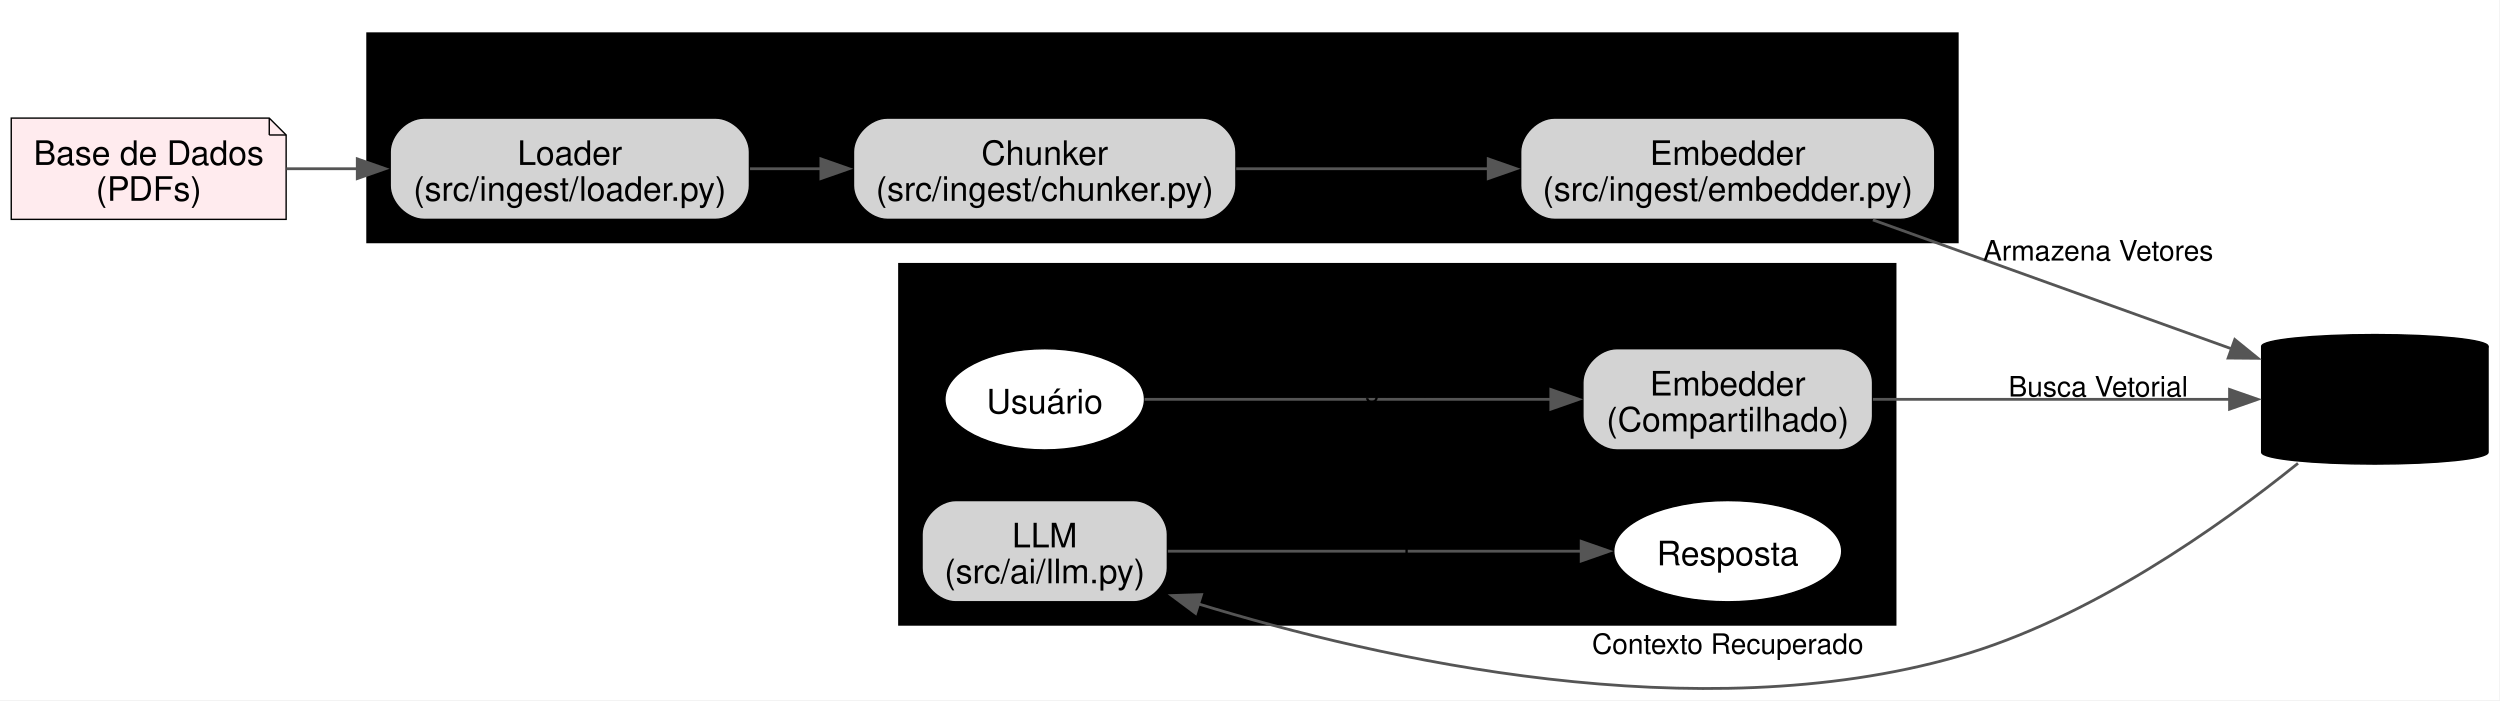
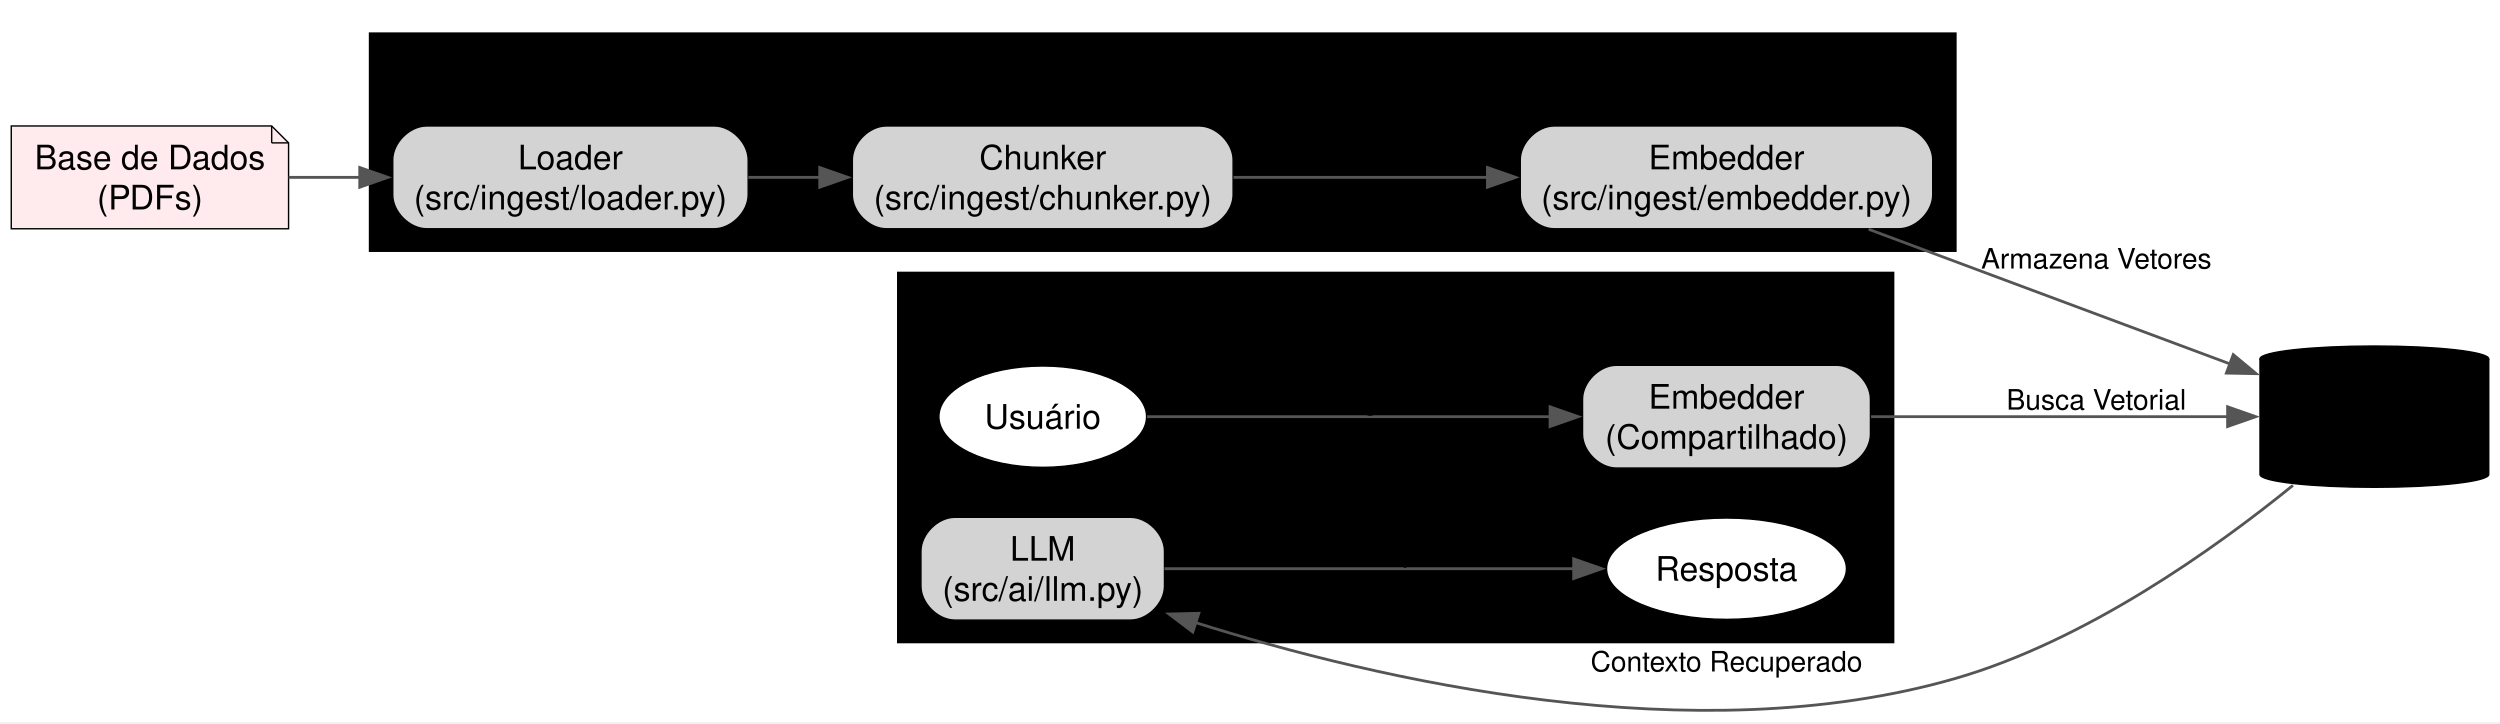
- <svg xmlns="http://www.w3.org/2000/svg" width="889pt" height="249pt" viewBox="0.00 0.00 889.00 249.00">
-   <g id="graph0" class="graph" transform="scale(1 1) rotate(0) translate(4 245)">
-     <polygon fill="white" stroke="none" points="-4,4 -4,-245 884.75,-245 884.75,4 -4,4" />
+ <svg xmlns="http://www.w3.org/2000/svg" width="888pt" height="257pt" viewBox="0.00 0.00 888.00 257.00">
+   <g id="graph0" class="graph" transform="scale(1 1) rotate(0) translate(4 252.51)">
+     <polygon fill="white" stroke="none" points="-4,4 -4,-252.51 884,-252.51 884,4 -4,4" />
    <g id="clust1" class="cluster">
-       <polygon fill="#000000" stroke="#000000" points="126.75,-159 126.75,-233 692,-233 692,-159 126.75,-159" />
-       <text xml:space="preserve" text-anchor="middle" x="409.38" y="-215.7" font-family="Times,serif" font-size="14.00">ETL Pipeline (run_ingestion.py)</text>
+       <polygon fill="#000000" stroke="#000000" points="127.5,-163.51 127.5,-240.51 690.5,-240.51 690.5,-163.51 127.5,-163.51" />
+       <text xml:space="preserve" text-anchor="middle" x="409" y="-223.21" font-family="Times,serif" font-size="14.00">ETL Pipeline (run_ingestion.py)</text>
    </g>
    <g id="clust2" class="cluster">
-       <polygon fill="#000000" stroke="#000000" points="315.88,-23 315.88,-151 669.88,-151 669.88,-23 315.88,-23" />
-       <text xml:space="preserve" text-anchor="middle" x="492.88" y="-133.7" font-family="Times,serif" font-size="14.00">Processamento de Consulta (main.py)</text>
+       <polygon fill="#000000" stroke="#000000" points="315.12,-24.51 315.12,-155.51 668.38,-155.51 668.38,-24.51 315.12,-24.51" />
+       <text xml:space="preserve" text-anchor="middle" x="491.75" y="-138.21" font-family="Times,serif" font-size="14.00">Processamento de Consulta (main.py)</text>
    </g>
    <g id="node1" class="node">
-       <polygon fill="#ffebee" stroke="#000000" stroke-width="0.5" points="91.75,-203 0,-203 0,-167 97.75,-167 97.75,-197 91.75,-203" />
-       <polyline fill="none" stroke="#000000" stroke-width="0.5" points="91.75,-203 91.75,-197" />
-       <polyline fill="none" stroke="#000000" stroke-width="0.5" points="97.75,-197 91.75,-197" />
-       <text xml:space="preserve" text-anchor="middle" x="48.88" y="-186.35" font-family="Helvetica,sans-Serif" font-size="12.00">Base de Dados</text>
-       <text xml:space="preserve" text-anchor="middle" x="48.88" y="-173.6" font-family="Helvetica,sans-Serif" font-size="12.00">(PDFs)</text>
+       <polygon fill="#ffebee" stroke="#000000" stroke-width="0.5" points="92.5,-207.76 0,-207.76 0,-171.26 98.5,-171.26 98.5,-201.76 92.5,-207.76" />
+       <polyline fill="none" stroke="#000000" stroke-width="0.5" points="92.5,-207.76 92.5,-201.76" />
+       <polyline fill="none" stroke="#000000" stroke-width="0.5" points="98.5,-201.76 92.5,-201.76" />
+       <text xml:space="preserve" text-anchor="middle" x="49.25" y="-192.36" font-family="Helvetica,sans-Serif" font-size="12.00">Base de Dados</text>
+       <text xml:space="preserve" text-anchor="middle" x="49.25" y="-178.11" font-family="Helvetica,sans-Serif" font-size="12.00">(PDFs)</text>
    </g>
    <g id="node2" class="node">
-       <path fill="lightgrey" stroke="black" stroke-width="0.5" d="M250.5,-203C250.5,-203 146.75,-203 146.75,-203 140.75,-203 134.75,-197 134.75,-191 134.75,-191 134.75,-179 134.75,-179 134.75,-173 140.75,-167 146.75,-167 146.75,-167 250.5,-167 250.5,-167 256.5,-167 262.5,-173 262.5,-179 262.5,-179 262.5,-191 262.5,-191 262.5,-197 256.5,-203 250.5,-203" />
-       <text xml:space="preserve" text-anchor="middle" x="198.62" y="-186.35" font-family="Helvetica,sans-Serif" font-size="12.00">Loader</text>
-       <text xml:space="preserve" text-anchor="middle" x="198.62" y="-173.6" font-family="Helvetica,sans-Serif" font-size="12.00">(src/ingest/loader.py)</text>
+       <path fill="lightgrey" stroke="black" stroke-width="0.5" d="M249.75,-207.76C249.75,-207.76 147.5,-207.76 147.5,-207.76 141.5,-207.76 135.5,-201.76 135.5,-195.76 135.5,-195.76 135.5,-183.26 135.5,-183.26 135.5,-177.26 141.5,-171.26 147.5,-171.26 147.5,-171.26 249.75,-171.26 249.75,-171.26 255.75,-171.26 261.75,-177.26 261.75,-183.26 261.75,-183.26 261.75,-195.76 261.75,-195.76 261.75,-201.76 255.75,-207.76 249.75,-207.76" />
+       <text xml:space="preserve" text-anchor="middle" x="198.62" y="-192.36" font-family="Helvetica,sans-Serif" font-size="12.00">Loader</text>
+       <text xml:space="preserve" text-anchor="middle" x="198.62" y="-178.11" font-family="Helvetica,sans-Serif" font-size="12.00">(src/ingest/loader.py)</text>
    </g>
    <g id="edge1" class="edge">
-       <path fill="none" stroke="#555555" d="M97.85,-185C105.99,-185 114.61,-185 123.25,-185" />
-       <polygon fill="#555555" stroke="#555555" points="123.05,-188.5 133.05,-185 123.05,-181.5 123.05,-188.5" />
+       <path fill="none" stroke="#555555" d="M98.51,-189.51C106.68,-189.51 115.33,-189.51 123.97,-189.51" />
+       <polygon fill="#555555" stroke="#555555" points="123.78,-193.01 133.78,-189.51 123.78,-186.01 123.78,-193.01" />
    </g>
    <g id="node3" class="node">
-       <path fill="lightgrey" stroke="black" stroke-width="0.5" d="M423.5,-203C423.5,-203 311.5,-203 311.5,-203 305.5,-203 299.5,-197 299.5,-191 299.5,-191 299.5,-179 299.5,-179 299.5,-173 305.5,-167 311.5,-167 311.5,-167 423.5,-167 423.5,-167 429.5,-167 435.5,-173 435.5,-179 435.5,-179 435.5,-191 435.5,-191 435.5,-197 429.5,-203 423.5,-203" />
-       <text xml:space="preserve" text-anchor="middle" x="367.5" y="-186.35" font-family="Helvetica,sans-Serif" font-size="12.00">Chunker</text>
-       <text xml:space="preserve" text-anchor="middle" x="367.5" y="-173.6" font-family="Helvetica,sans-Serif" font-size="12.00">(src/ingest/chunker.py)</text>
+       <path fill="lightgrey" stroke="black" stroke-width="0.5" d="M422,-207.76C422,-207.76 310.75,-207.76 310.75,-207.76 304.75,-207.76 298.75,-201.76 298.75,-195.76 298.75,-195.76 298.75,-183.26 298.75,-183.26 298.75,-177.26 304.75,-171.26 310.75,-171.26 310.75,-171.26 422,-171.26 422,-171.26 428,-171.26 434,-177.26 434,-183.26 434,-183.26 434,-195.76 434,-195.76 434,-201.76 428,-207.76 422,-207.76" />
+       <text xml:space="preserve" text-anchor="middle" x="366.38" y="-192.36" font-family="Helvetica,sans-Serif" font-size="12.00">Chunker</text>
+       <text xml:space="preserve" text-anchor="middle" x="366.38" y="-178.11" font-family="Helvetica,sans-Serif" font-size="12.00">(src/ingest/chunker.py)</text>
    </g>
    <g id="edge2" class="edge">
-       <path fill="none" stroke="#555555" d="M262.71,-185C270.96,-185 279.49,-185 287.96,-185" />
-       <polygon fill="#555555" stroke="#555555" points="287.91,-188.5 297.91,-185 287.91,-181.5 287.91,-188.5" />
+       <path fill="none" stroke="#555555" d="M261.82,-189.51C270.18,-189.51 278.85,-189.51 287.45,-189.51" />
+       <polygon fill="#555555" stroke="#555555" points="287.16,-193.01 297.16,-189.51 287.16,-186.01 287.16,-193.01" />
    </g>
    <g id="node4" class="node">
-       <path fill="lightgrey" stroke="black" stroke-width="0.5" d="M672,-203C672,-203 548.75,-203 548.75,-203 542.75,-203 536.75,-197 536.75,-191 536.75,-191 536.75,-179 536.75,-179 536.75,-173 542.75,-167 548.75,-167 548.75,-167 672,-167 672,-167 678,-167 684,-173 684,-179 684,-179 684,-191 684,-191 684,-197 678,-203 672,-203" />
-       <text xml:space="preserve" text-anchor="middle" x="610.38" y="-186.35" font-family="Helvetica,sans-Serif" font-size="12.00">Embedder</text>
-       <text xml:space="preserve" text-anchor="middle" x="610.38" y="-173.6" font-family="Helvetica,sans-Serif" font-size="12.00">(src/ingest/embedder.py)</text>
+       <path fill="lightgrey" stroke="black" stroke-width="0.5" d="M670.5,-207.76C670.5,-207.76 548,-207.76 548,-207.76 542,-207.76 536,-201.76 536,-195.76 536,-195.76 536,-183.26 536,-183.26 536,-177.26 542,-171.26 548,-171.26 548,-171.26 670.5,-171.26 670.5,-171.26 676.5,-171.26 682.5,-177.26 682.5,-183.26 682.5,-183.26 682.5,-195.76 682.5,-195.76 682.5,-201.76 676.5,-207.76 670.5,-207.76" />
+       <text xml:space="preserve" text-anchor="middle" x="609.25" y="-192.36" font-family="Helvetica,sans-Serif" font-size="12.00">Embedder</text>
+       <text xml:space="preserve" text-anchor="middle" x="609.25" y="-178.11" font-family="Helvetica,sans-Serif" font-size="12.00">(src/ingest/embedder.py)</text>
    </g>
    <g id="edge3" class="edge">
-       <path fill="none" stroke="#555555" d="M435.6,-185C463.37,-185 495.89,-185 525.23,-185" />
-       <polygon fill="#555555" stroke="#555555" points="525.22,-188.5 535.22,-185 525.22,-181.5 525.22,-188.5" />
+       <path fill="none" stroke="#555555" d="M434.15,-189.51C462.18,-189.51 495.07,-189.51 524.68,-189.51" />
+       <polygon fill="#555555" stroke="#555555" points="524.34,-193.01 534.34,-189.51 524.34,-186.01 524.34,-193.01" />
    </g>
    <g id="node5" class="node">
-       <path fill="#000000" stroke="#000000" stroke-width="0.5" d="M880.75,-121.85C880.75,-124.16 862.71,-126.03 840.5,-126.03 818.29,-126.03 800.25,-124.16 800.25,-121.85 800.25,-121.85 800.25,-84.16 800.25,-84.16 800.25,-81.85 818.29,-79.97 840.5,-79.97 862.71,-79.97 880.75,-81.85 880.75,-84.16 880.75,-84.16 880.75,-121.85 880.75,-121.85" />
-       <path fill="none" stroke="#000000" stroke-width="0.5" d="M880.75,-121.85C880.75,-119.53 862.71,-117.66 840.5,-117.66 818.29,-117.66 800.25,-119.53 800.25,-121.85" />
-       <text xml:space="preserve" text-anchor="middle" x="840.5" y="-104.35" font-family="Helvetica,sans-Serif" font-size="12.00">PostgreSQL</text>
-       <text xml:space="preserve" text-anchor="middle" x="840.5" y="-91.6" font-family="Helvetica,sans-Serif" font-size="12.00">(Vector DB)</text>
+       <path fill="#000000" stroke="#000000" stroke-width="0.5" d="M880,-125.04C880,-127.56 861.79,-129.61 839.38,-129.61 816.96,-129.61 798.75,-127.56 798.75,-125.04 798.75,-125.04 798.75,-83.98 798.75,-83.98 798.75,-81.46 816.96,-79.42 839.38,-79.42 861.79,-79.42 880,-81.46 880,-83.98 880,-83.98 880,-125.04 880,-125.04" />
+       <path fill="none" stroke="#000000" stroke-width="0.5" d="M880,-125.04C880,-122.53 861.79,-120.48 839.38,-120.48 816.96,-120.48 798.75,-122.53 798.75,-125.04" />
+       <text xml:space="preserve" text-anchor="middle" x="839.38" y="-107.36" font-family="Helvetica,sans-Serif" font-size="12.00">PostgreSQL</text>
+       <text xml:space="preserve" text-anchor="middle" x="839.38" y="-93.11" font-family="Helvetica,sans-Serif" font-size="12.00">(Vector DB)</text>
    </g>
    <g id="edge4" class="edge">
-       <path fill="none" stroke="#555555" d="M662,-166.8C700,-153.15 751.75,-134.54 789.57,-120.95" />
-       <polygon fill="#555555" stroke="#555555" points="790.69,-124.27 798.92,-117.59 788.32,-117.68 790.69,-124.27" />
-       <text xml:space="preserve" text-anchor="middle" x="742.12" y="-152.35" font-family="Helvetica,sans-Serif" font-size="10.00">Armazena Vetores</text>
+       <path fill="none" stroke="#555555" d="M659.75,-171.07C697.84,-156.88 750.25,-137.35 788.45,-123.11" />
+       <polygon fill="#555555" stroke="#555555" points="789.25,-126.55 797.4,-119.78 786.81,-119.99 789.25,-126.55" />
+       <text xml:space="preserve" text-anchor="middle" x="740.62" y="-157.13" font-family="Helvetica,sans-Serif" font-size="10.00">Armazena Vetores</text>
    </g>
    <g id="node8" class="node">
-       <path fill="lightgrey" stroke="black" stroke-width="0.5" d="M399.12,-67C399.12,-67 335.88,-67 335.88,-67 329.88,-67 323.88,-61 323.88,-55 323.88,-55 323.88,-43 323.88,-43 323.88,-37 329.88,-31 335.88,-31 335.88,-31 399.12,-31 399.12,-31 405.12,-31 411.12,-37 411.12,-43 411.12,-43 411.12,-55 411.12,-55 411.12,-61 405.12,-67 399.12,-67" />
-       <text xml:space="preserve" text-anchor="middle" x="367.5" y="-50.35" font-family="Helvetica,sans-Serif" font-size="12.00">LLM</text>
-       <text xml:space="preserve" text-anchor="middle" x="367.5" y="-37.6" font-family="Helvetica,sans-Serif" font-size="12.00">(src/ai/llm.py)</text>
+       <path fill="lightgrey" stroke="black" stroke-width="0.5" d="M397.62,-68.76C397.62,-68.76 335.12,-68.76 335.12,-68.76 329.12,-68.76 323.12,-62.76 323.12,-56.76 323.12,-56.76 323.12,-44.26 323.12,-44.26 323.12,-38.26 329.12,-32.26 335.12,-32.26 335.12,-32.26 397.62,-32.26 397.62,-32.26 403.62,-32.26 409.62,-38.26 409.62,-44.26 409.62,-44.26 409.62,-56.76 409.62,-56.76 409.62,-62.76 403.62,-68.76 397.62,-68.76" />
+       <text xml:space="preserve" text-anchor="middle" x="366.38" y="-53.36" font-family="Helvetica,sans-Serif" font-size="12.00">LLM</text>
+       <text xml:space="preserve" text-anchor="middle" x="366.38" y="-39.11" font-family="Helvetica,sans-Serif" font-size="12.00">(src/ai/llm.py)</text>
    </g>
    <g id="edge7" class="edge">
-       <path fill="none" stroke="#555555" d="M813.17,-80.25C785.26,-57.76 738.8,-24.84 692,-11.5 599.48,14.87 487.03,-10.39 422.02,-30.29" />
-       <polygon fill="#555555" stroke="#555555" points="421.16,-26.89 412.67,-33.22 423.26,-33.56 421.16,-26.89" />
-       <text xml:space="preserve" text-anchor="middle" x="610.38" y="-12.5" font-family="Helvetica,sans-Serif" font-size="10.00">Contexto Recuperado</text>
+       <path fill="none" stroke="#555555" d="M810.46,-80.11C782.37,-57.31 736.69,-24.83 690.5,-11.51 597.99,15.16 485.48,-10.95 420.57,-31.4" />
+       <polygon fill="#555555" stroke="#555555" points="419.68,-28.01 411.24,-34.41 421.83,-34.67 419.68,-28.01" />
+       <text xml:space="preserve" text-anchor="middle" x="609.25" y="-14.01" font-family="Helvetica,sans-Serif" font-size="10.00">Contexto Recuperado</text>
    </g>
    <g id="node6" class="node">
-       <ellipse fill="#ffffff" stroke="black" stroke-width="0.5" cx="367.5" cy="-103" rx="35.49" ry="18" />
-       <text xml:space="preserve" text-anchor="middle" x="367.5" y="-97.98" font-family="Helvetica,sans-Serif" font-size="12.00">Usuário</text>
+       <ellipse fill="#ffffff" stroke="black" stroke-width="0.5" cx="366.38" cy="-104.51" rx="36.89" ry="18" />
+       <text xml:space="preserve" text-anchor="middle" x="366.38" y="-100.24" font-family="Helvetica,sans-Serif" font-size="12.00">Usuário</text>
    </g>
    <g id="node7" class="node">
-       <path fill="lightgrey" stroke="black" stroke-width="0.5" d="M649.88,-121C649.88,-121 570.88,-121 570.88,-121 564.88,-121 558.88,-115 558.88,-109 558.88,-109 558.88,-97 558.88,-97 558.88,-91 564.88,-85 570.88,-85 570.88,-85 649.88,-85 649.88,-85 655.88,-85 661.88,-91 661.88,-97 661.88,-97 661.88,-109 661.88,-109 661.88,-115 655.88,-121 649.88,-121" />
-       <text xml:space="preserve" text-anchor="middle" x="610.38" y="-104.35" font-family="Helvetica,sans-Serif" font-size="12.00">Embedder</text>
-       <text xml:space="preserve" text-anchor="middle" x="610.38" y="-91.6" font-family="Helvetica,sans-Serif" font-size="12.00">(Compartilhado)</text>
+       <path fill="lightgrey" stroke="black" stroke-width="0.5" d="M648.38,-122.76C648.38,-122.76 570.12,-122.76 570.12,-122.76 564.12,-122.76 558.12,-116.76 558.12,-110.76 558.12,-110.76 558.12,-98.26 558.12,-98.26 558.12,-92.26 564.12,-86.26 570.12,-86.26 570.12,-86.26 648.38,-86.26 648.38,-86.26 654.38,-86.26 660.38,-92.26 660.38,-98.26 660.38,-98.26 660.38,-110.76 660.38,-110.76 660.38,-116.76 654.38,-122.76 648.38,-122.76" />
+       <text xml:space="preserve" text-anchor="middle" x="609.25" y="-107.36" font-family="Helvetica,sans-Serif" font-size="12.00">Embedder</text>
+       <text xml:space="preserve" text-anchor="middle" x="609.25" y="-93.11" font-family="Helvetica,sans-Serif" font-size="12.00">(Compartilhado)</text>
    </g>
    <g id="edge5" class="edge">
-       <path fill="none" stroke="#555555" d="M403.01,-103C440.67,-103 501.71,-103 547.65,-103" />
-       <polygon fill="#555555" stroke="#555555" points="547.47,-106.5 557.47,-103 547.47,-99.5 547.47,-106.5" />
-       <text xml:space="preserve" text-anchor="middle" x="486.12" y="-104" font-family="Helvetica,sans-Serif" font-size="10.00">Pergunta</text>
+       <path fill="none" stroke="#555555" d="M403.44,-104.51C441.23,-104.51 501.29,-104.51 546.62,-104.51" />
+       <polygon fill="#555555" stroke="#555555" points="546.58,-108.01 556.58,-104.51 546.58,-101.01 546.58,-108.01" />
+       <text xml:space="preserve" text-anchor="middle" x="485" y="-107.01" font-family="Helvetica,sans-Serif" font-size="10.00">Pergunta</text>
    </g>
    <g id="edge6" class="edge">
-       <path fill="none" stroke="#555555" d="M662,-103C699.83,-103 751.31,-103 789.09,-103" />
-       <polygon fill="#555555" stroke="#555555" points="788.83,-106.5 798.83,-103 788.83,-99.5 788.83,-106.5" />
-       <text xml:space="preserve" text-anchor="middle" x="742.12" y="-104" font-family="Helvetica,sans-Serif" font-size="10.00">Busca Vetorial</text>
+       <path fill="none" stroke="#555555" d="M660.6,-104.51C698.29,-104.51 749.65,-104.51 787.48,-104.51" />
+       <polygon fill="#555555" stroke="#555555" points="787.24,-108.01 797.24,-104.51 787.24,-101.01 787.24,-108.01" />
+       <text xml:space="preserve" text-anchor="middle" x="740.62" y="-107.01" font-family="Helvetica,sans-Serif" font-size="10.00">Busca Vetorial</text>
    </g>
    <g id="node9" class="node">
-       <ellipse fill="#ffffff" stroke="black" stroke-width="0.5" cx="610.38" cy="-49" rx="40.54" ry="18" />
-       <text xml:space="preserve" text-anchor="middle" x="610.38" y="-43.98" font-family="Helvetica,sans-Serif" font-size="12.00">Resposta</text>
+       <ellipse fill="#ffffff" stroke="black" stroke-width="0.5" cx="609.25" cy="-50.51" rx="42.61" ry="18" />
+       <text xml:space="preserve" text-anchor="middle" x="609.25" y="-46.24" font-family="Helvetica,sans-Serif" font-size="12.00">Resposta</text>
    </g>
    <g id="edge8" class="edge">
-       <path fill="none" stroke="#555555" d="M411.29,-49C452.49,-49 514.83,-49 558.54,-49" />
-       <polygon fill="#555555" stroke="#555555" points="558.27,-52.5 568.27,-49 558.27,-45.5 558.27,-52.5" />
-       <text xml:space="preserve" text-anchor="middle" x="486.12" y="-50" font-family="Helvetica,sans-Serif" font-size="10.00">Gera Resposta</text>
+       <path fill="none" stroke="#555555" d="M409.61,-50.51C450.11,-50.51 511.4,-50.51 555.18,-50.51" />
+       <polygon fill="#555555" stroke="#555555" points="554.96,-54.01 564.96,-50.51 554.96,-47.01 554.96,-54.01" />
+       <text xml:space="preserve" text-anchor="middle" x="485" y="-53.01" font-family="Helvetica,sans-Serif" font-size="10.00">Gera Resposta</text>
    </g>
  </g>
</svg>
